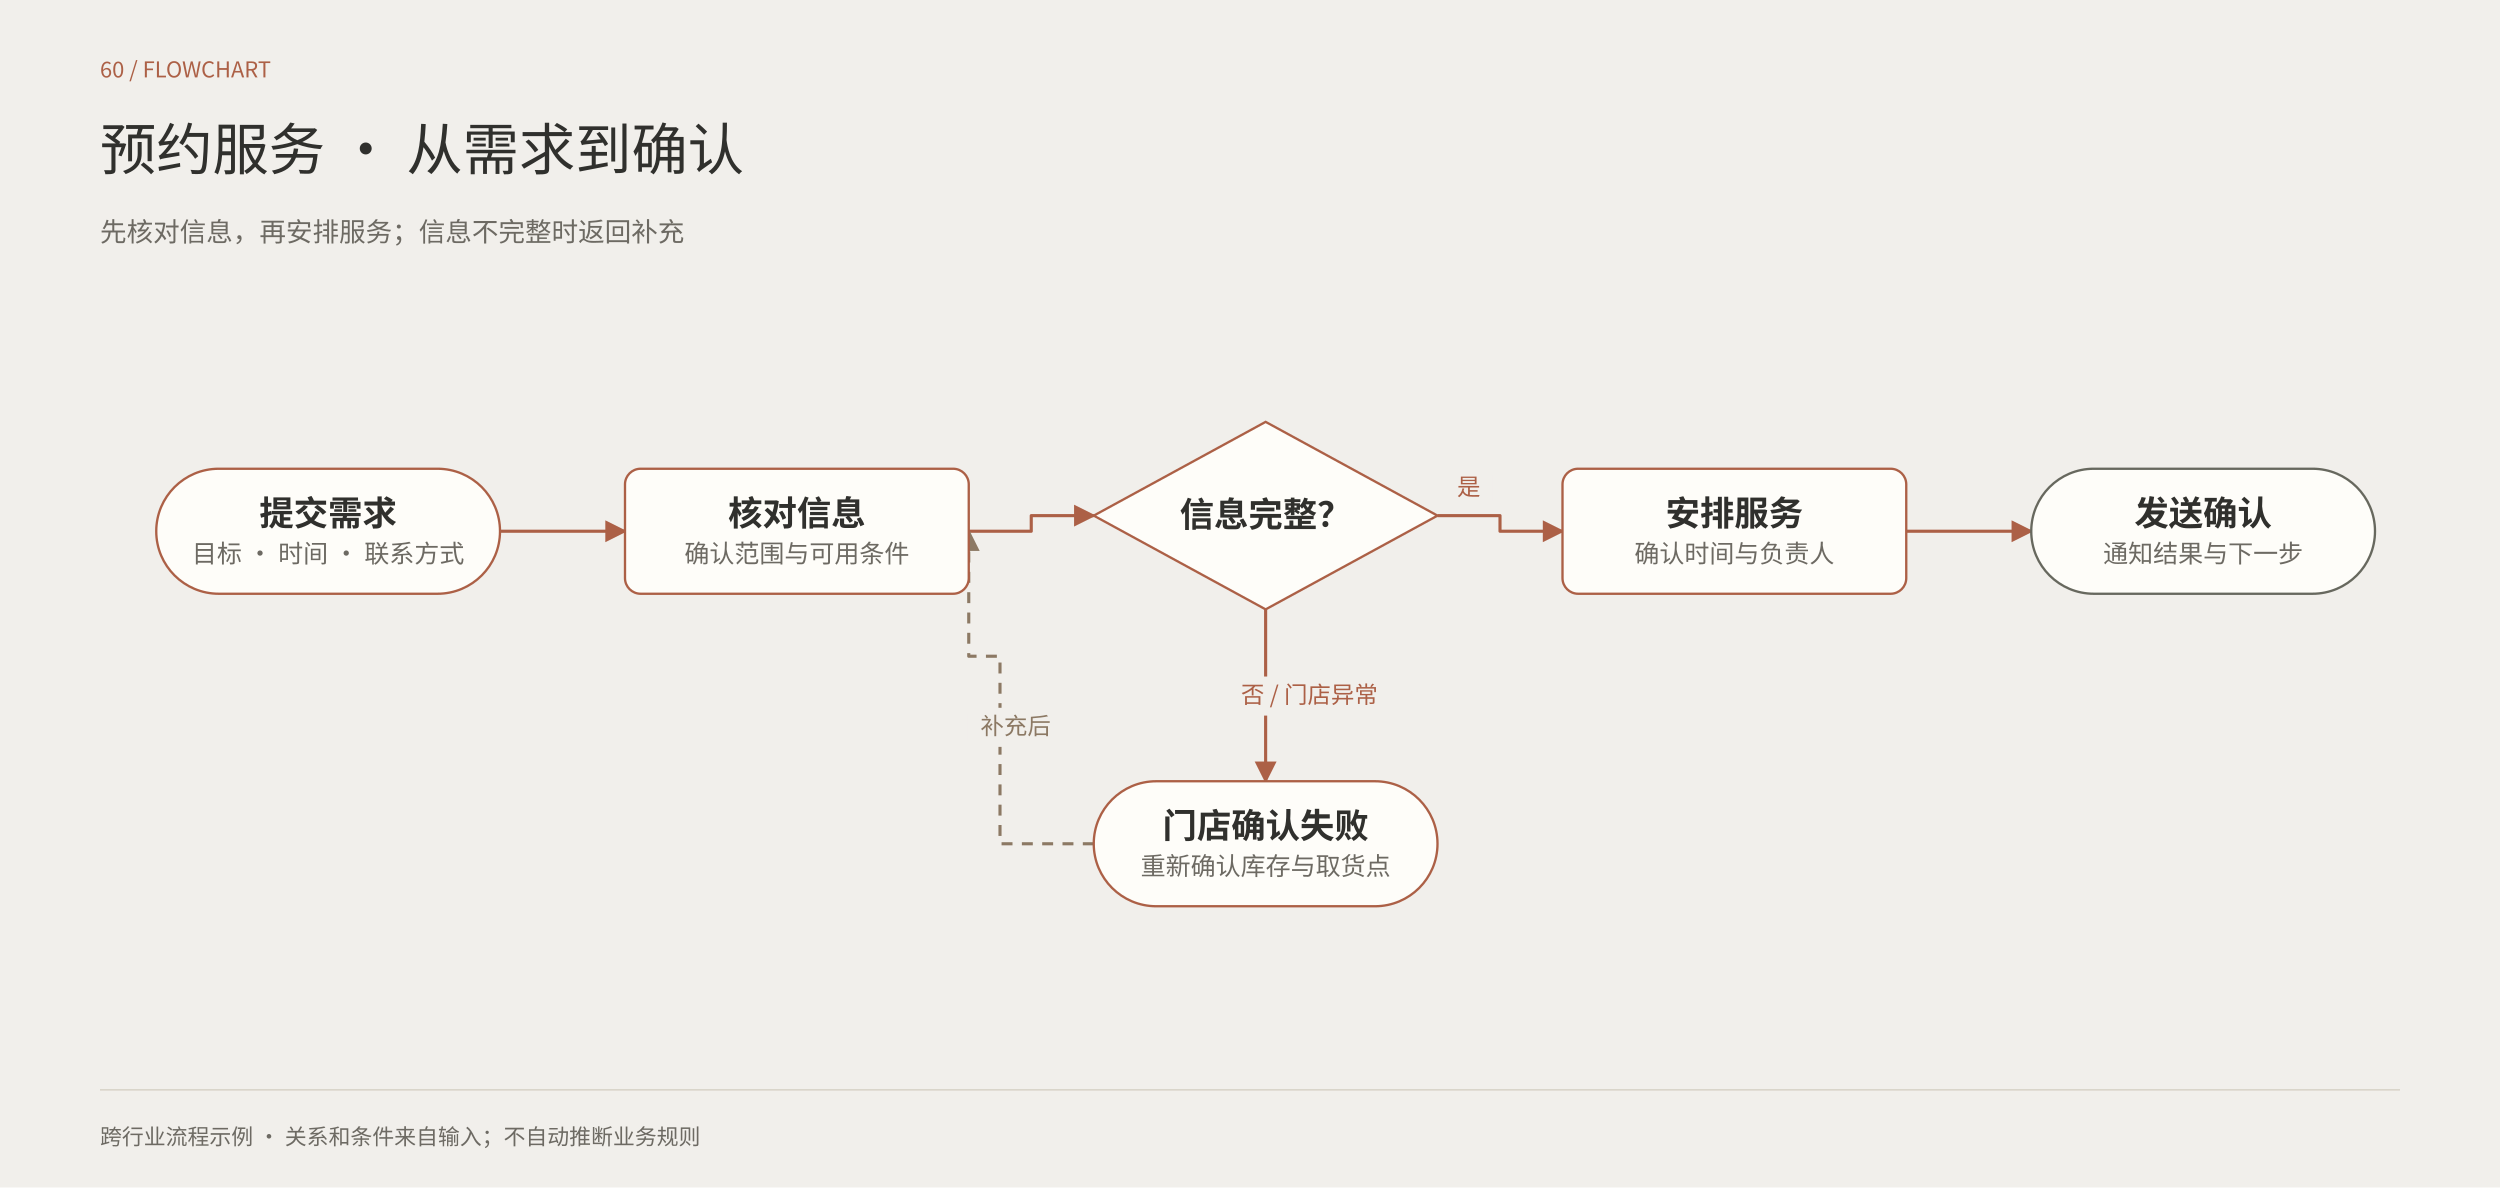
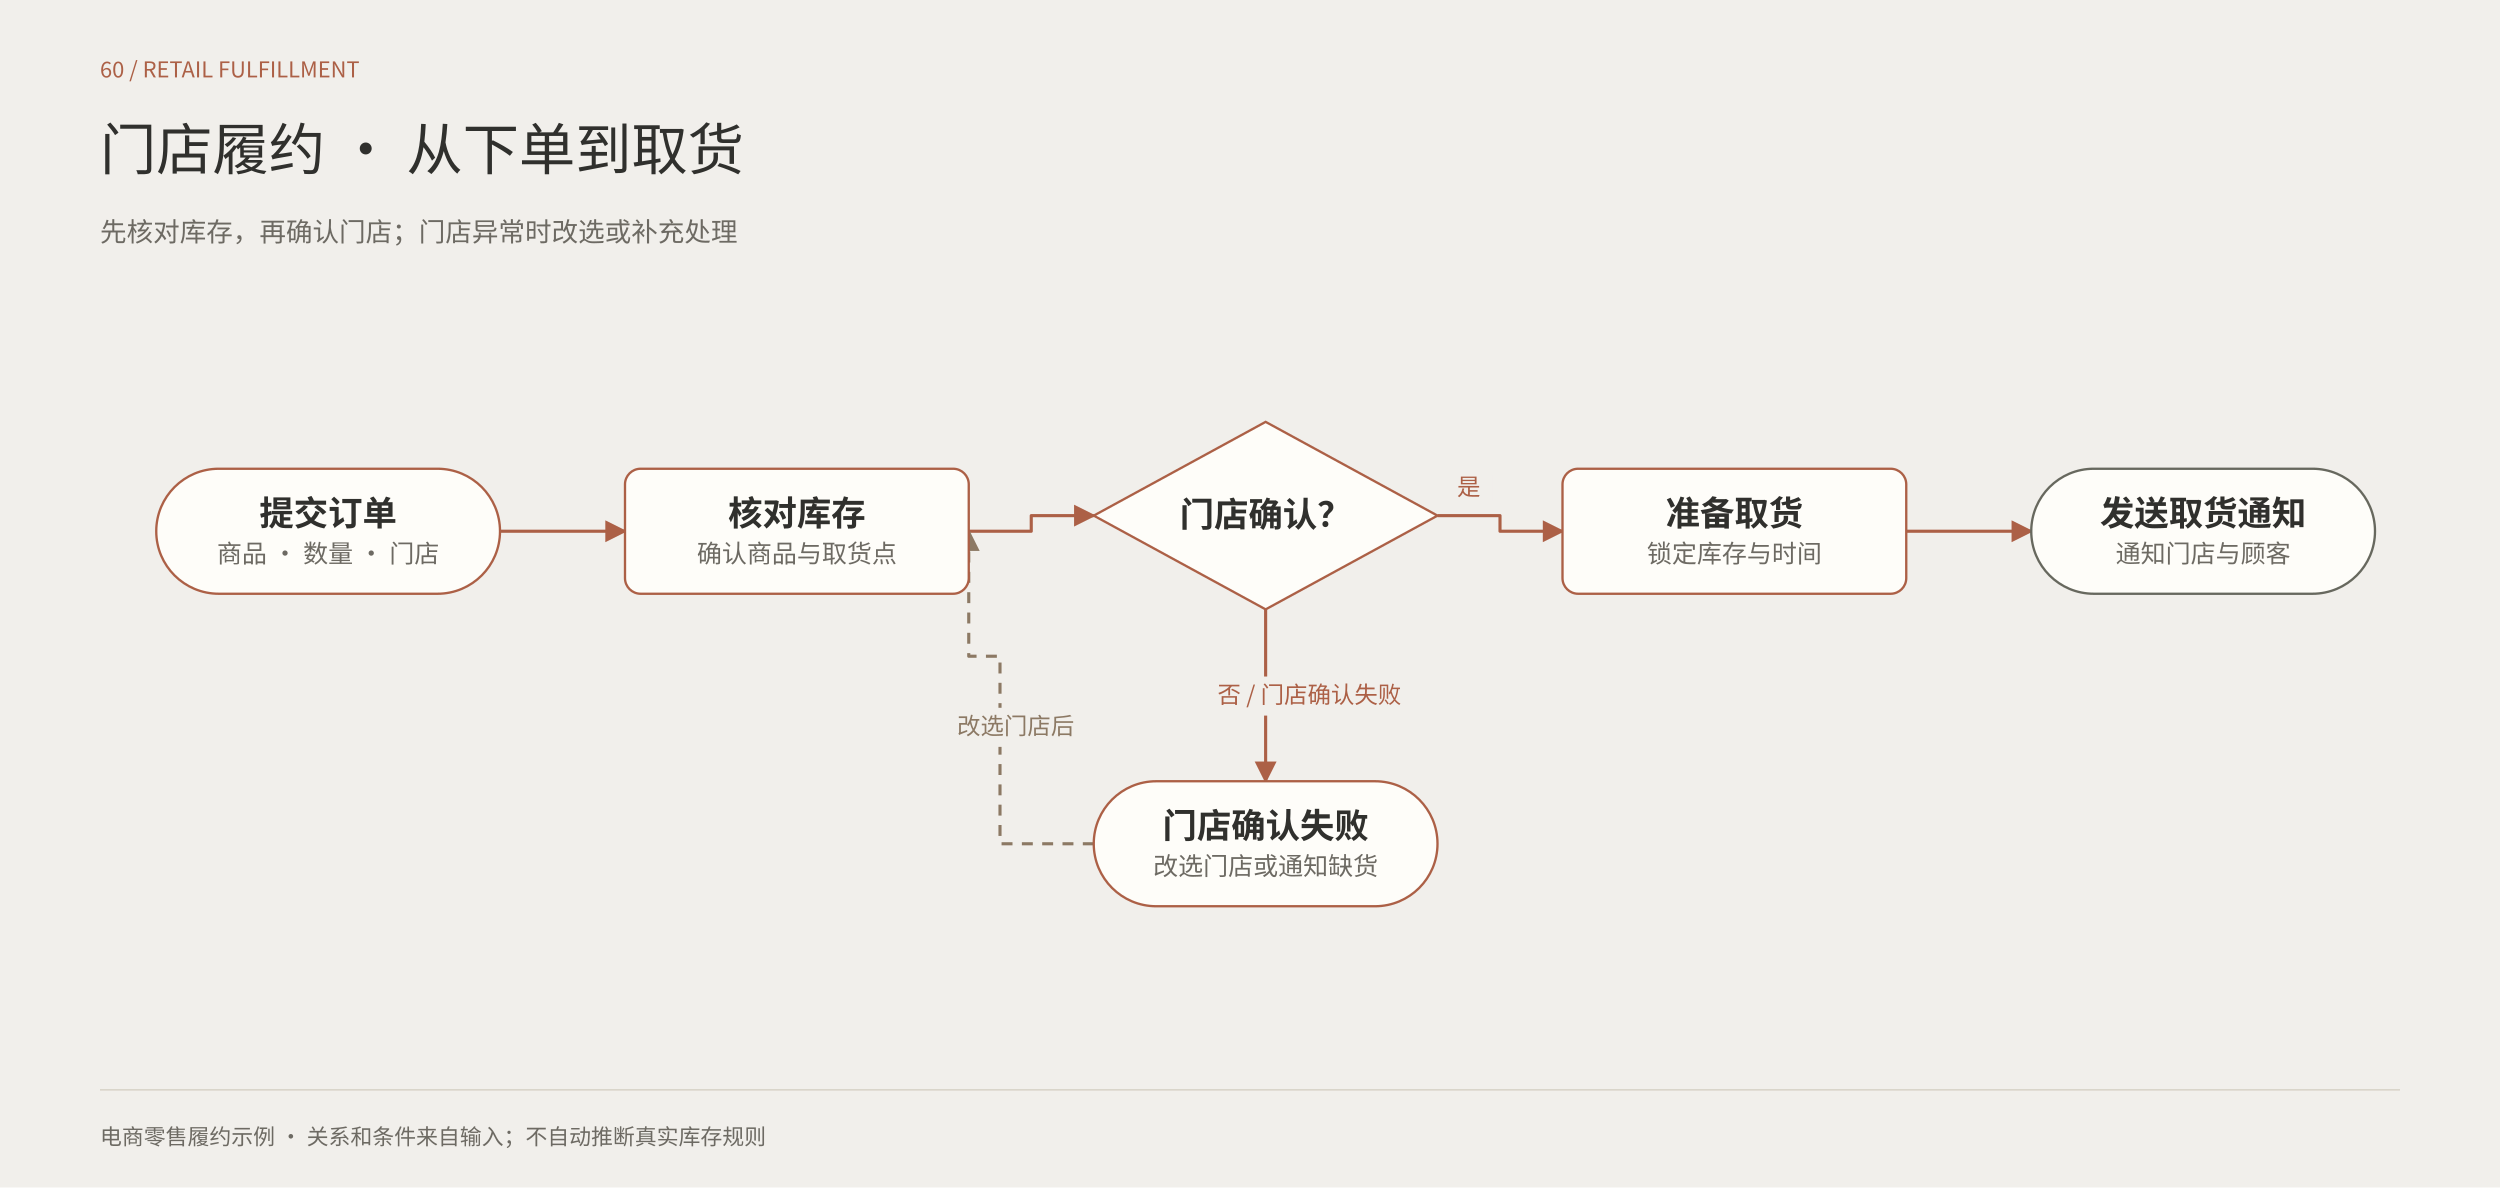
<svg xmlns="http://www.w3.org/2000/svg" width="1600" height="760" viewBox="0 0 1600 760" role="img" aria-labelledby="diagram-title diagram-desc">
  <rect width="100%" height="100%" fill="#F1EFEB" />
  <defs>
    <marker id="arrow-accent" viewBox="0 0 10 10" refX="9" refY="5" markerWidth="7" markerHeight="7" orient="auto-start-reverse">
      <path d="M 0 0 L 10 5 L 0 10 z" fill="#AC6046" />
    </marker>
    <marker id="arrow-teal" viewBox="0 0 10 10" refX="9" refY="5" markerWidth="7" markerHeight="7" orient="auto-start-reverse">
      <path d="M 0 0 L 10 5 L 0 10 z" fill="#67685E" />
    </marker>
    <marker id="arrow-amber" viewBox="0 0 10 10" refX="9" refY="5" markerWidth="7" markerHeight="7" orient="auto-start-reverse">
      <path d="M 0 0 L 10 5 L 0 10 z" fill="#8C7964" />
    </marker>
    <marker id="arrow-red" viewBox="0 0 10 10" refX="9" refY="5" markerWidth="7" markerHeight="7" orient="auto-start-reverse">
      <path d="M 0 0 L 10 5 L 0 10 z" fill="#554C46" />
    </marker>
    <marker id="arrow-muted" viewBox="0 0 10 10" refX="9" refY="5" markerWidth="7" markerHeight="7" orient="auto-start-reverse">
      <path d="M 0 0 L 10 5 L 0 10 z" fill="#6D6A63" />
    </marker>
    <marker id="arrow-line" viewBox="0 0 10 10" refX="9" refY="5" markerWidth="7" markerHeight="7" orient="auto-start-reverse">
      <path d="M 0 0 L 10 5 L 0 10 z" fill="#D8D3C8" />
    </marker>
    <marker id="arrow-ink" viewBox="0 0 10 10" refX="9" refY="5" markerWidth="7" markerHeight="7" orient="auto-start-reverse">
      <path d="M 0 0 L 10 5 L 0 10 z" fill="#30302D" />
    </marker>
  </defs>
  <g font-family="PingFang SC, Microsoft YaHei, Noto Sans CJK SC, Arial, sans-serif">
    <path d="M320,340.0 L360.0,340.0 L400,340.0" fill="none" stroke="#AC6046" stroke-width="2" stroke-linejoin="round" marker-end="url(#arrow-accent)" />
    <path d="M620,340.0 L660.0,340.0 L660.0,330.0 L700,330.0" fill="none" stroke="#AC6046" stroke-width="2" stroke-linejoin="round" marker-end="url(#arrow-accent)" />
    <path d="M920,330.0 L960.0,330.0 L960.0,340.0 L1000,340.0" fill="none" stroke="#AC6046" stroke-width="2" stroke-linejoin="round" marker-end="url(#arrow-accent)" />
    <path d="M810,390 L810,500" fill="none" stroke="#AC6046" stroke-width="2" stroke-linejoin="round" marker-end="url(#arrow-accent)" />
    <path d="M700,540 L640,540 L640,420 L620,420 L620,340" fill="none" stroke="#8C7964" stroke-width="2" stroke-linejoin="round" stroke-dasharray="7 6" marker-end="url(#arrow-amber)" />
    <path d="M1220,340.0 L1260.0,340.0 L1300,340.0" fill="none" stroke="#AC6046" stroke-width="2" stroke-linejoin="round" marker-end="url(#arrow-accent)" />
    <g id="request" data-kind="pill" data-content-text="false" data-box="100,300,220,80">
      <rect x="100" y="300" width="220" height="80" rx="40.0" fill="#FEFDF9" stroke="#AC6046" stroke-width="1.5" />
-       <text x="210.0" y="336.35" text-anchor="middle" font-size="22" font-weight="600" fill="#30302D">提交需求</text>
-       <text x="210.0" y="360.05" text-anchor="middle" font-size="16" font-weight="400" fill="#6D6A63">目标 · 时间 · 联系方式</text>
+       <text x="210.0" y="336.35" text-anchor="middle" font-size="22" font-weight="600" fill="#30302D">提交订单</text>
+       <text x="210.0" y="360.05" text-anchor="middle" font-size="16" font-weight="400" fill="#6D6A63">商品 · 数量 · 门店</text>
    </g>
    <g id="check" data-kind="rect" data-content-text="false" data-box="400,300,220,80">
      <rect x="400" y="300" width="220" height="80" rx="10" fill="#FEFDF9" stroke="#AC6046" stroke-width="1.5" />
-       <text x="510.0" y="336.35" text-anchor="middle" font-size="22" font-weight="600" fill="#30302D">核对信息</text>
-       <text x="510.0" y="360.05" text-anchor="middle" font-size="16" font-weight="400" fill="#6D6A63">确认范围与可用条件</text>
+       <text x="510.0" y="336.35" text-anchor="middle" font-size="22" font-weight="600" fill="#30302D">核对库存</text>
+       <text x="510.0" y="360.05" text-anchor="middle" font-size="16" font-weight="400" fill="#6D6A63">确认商品与取货点</text>
    </g>
    <g id="complete" data-kind="diamond" data-content-text="false" data-box="700,270,220,120">
      <polygon points="810.0,270 920,330.0 810.0,390 700,330.0" fill="#FEFDF9" stroke="#AC6046" stroke-width="1.5" />
-       <text x="810.0" y="337.15" text-anchor="middle" font-size="22" font-weight="600" fill="#30302D">信息完整？</text>
+       <text x="810.0" y="337.15" text-anchor="middle" font-size="22" font-weight="600" fill="#30302D">门店确认？</text>
    </g>
    <g id="add" data-kind="pill" data-content-text="false" data-box="700,500,220,80">
      <rect x="700" y="500" width="220" height="80" rx="40.0" fill="#FEFDF9" stroke="#AC6046" stroke-width="1.5" />
      <text x="810.0" y="536.35" text-anchor="middle" font-size="22" font-weight="600" fill="#30302D">门店确认失败</text>
-       <text x="810.0" y="560.05" text-anchor="middle" font-size="16" font-weight="400" fill="#6D6A63">重新确认库存与取货点</text>
+       <text x="810.0" y="560.05" text-anchor="middle" font-size="16" font-weight="400" fill="#6D6A63">改选门店或通知缺货</text>
    </g>
    <g id="schedule" data-kind="rect" data-content-text="false" data-box="1000,300,220,80">
      <rect x="1000" y="300" width="220" height="80" rx="10" fill="#FEFDF9" stroke="#AC6046" stroke-width="1.5" />
-       <text x="1110.0" y="336.35" text-anchor="middle" font-size="22" font-weight="600" fill="#30302D">安排服务</text>
-       <text x="1110.0" y="360.05" text-anchor="middle" font-size="16" font-weight="400" fill="#6D6A63">确认时间与负责人</text>
+       <text x="1110.0" y="336.35" text-anchor="middle" font-size="22" font-weight="600" fill="#30302D">准备取货</text>
+       <text x="1110.0" y="360.05" text-anchor="middle" font-size="16" font-weight="400" fill="#6D6A63">锁定库存与时间</text>
    </g>
    <g id="notify" data-kind="pill" data-content-text="false" data-box="1300,300,220,80">
      <rect x="1300" y="300" width="220" height="80" rx="40.0" fill="#FEFDF9" stroke="#67685E" stroke-width="1.5" />
-       <text x="1410.0" y="336.35" text-anchor="middle" font-size="22" font-weight="600" fill="#30302D">发送确认</text>
-       <text x="1410.0" y="360.05" text-anchor="middle" font-size="16" font-weight="400" fill="#6D6A63">通知结果与下一步</text>
+       <text x="1410.0" y="336.35" text-anchor="middle" font-size="22" font-weight="600" fill="#30302D">发送取货通知</text>
+       <text x="1410.0" y="360.05" text-anchor="middle" font-size="16" font-weight="400" fill="#6D6A63">通知门店与顾客</text>
    </g>
    <g id="_v7" data-kind="text" data-content-text="false" data-box="64,34,1472,22">
-       <text x="64" y="49.55" text-anchor="start" font-size="14" font-weight="400" fill="#AC6046">60 / FLOWCHART</text>
+       <text x="64" y="49.55" text-anchor="start" font-size="14" font-weight="400" fill="#AC6046">60 / RETAIL FULFILLMENT</text>
    </g>
    <g id="_v8" data-kind="text" data-content-text="false" data-box="64,69,1472,56">
-       <text x="64" y="108.7" text-anchor="start" font-size="36" font-weight="400" fill="#30302D">预约服务 · 从需求到确认</text>
+       <text x="64" y="108.7" text-anchor="start" font-size="36" font-weight="400" fill="#30302D">门店履约 · 从下单到取货</text>
    </g>
    <g id="_v9" data-kind="text" data-content-text="false" data-box="64,130,1472,38">
-       <text x="64" y="154.525" text-anchor="start" font-size="17" font-weight="400" fill="#6D6A63">先核对信息，再安排服务；信息不完整时返回补充</text>
+       <text x="64" y="154.525" text-anchor="start" font-size="17" font-weight="400" fill="#6D6A63">先核对库存，再确认门店；门店异常时改选或补充处理</text>
    </g>
    <g id="_v10" data-kind="rect" data-content-text="false" data-box="64,697,1472,1">
      <rect x="64" y="697" width="1472" height="1" rx="0" fill="#D8D3C8" stroke="none" stroke-width="1.5" />
    </g>
    <g id="_v11" data-kind="text" data-content-text="false" data-box="64,710,1472,36">
-       <text x="64" y="732.55" text-anchor="start" font-size="14" font-weight="400" fill="#6D6A63">跨行业流程示例 · 关系和条件来自输入；不自动推断业务规则</text>
+       <text x="64" y="732.55" text-anchor="start" font-size="14" font-weight="400" fill="#6D6A63">电商零售履约示例 · 关系和条件来自输入；不自动推断真实库存规则</text>
    </g>
    <rect x="924.5" y="300.0" width="31.0" height="25" rx="4" fill="#F1EFEB" />
    <text x="940.0" y="317.0" font-size="15" text-anchor="middle" fill="#AC6046">是</text>
-     <rect x="783.725" y="433" width="108.55" height="25" rx="4" fill="#F1EFEB" />
-     <text x="838" y="450" font-size="15" text-anchor="middle" fill="#AC6046">否 / 门店异常</text>
-     <rect x="619.5" y="453" width="61.0" height="25" rx="4" fill="#F1EFEB" />
-     <text x="650" y="470" font-size="15" text-anchor="middle" fill="#8C7964">补充后</text>
+     <rect x="768.725" y="433" width="138.55" height="25" rx="4" fill="#F1EFEB" />
+     <text x="838" y="450" font-size="15" text-anchor="middle" fill="#AC6046">否 / 门店确认失败</text>
+     <rect x="604.5" y="453" width="91.0" height="25" rx="4" fill="#F1EFEB" />
+     <text x="650" y="470" font-size="15" text-anchor="middle" fill="#8C7964">改选门店后</text>
  </g>
</svg>
